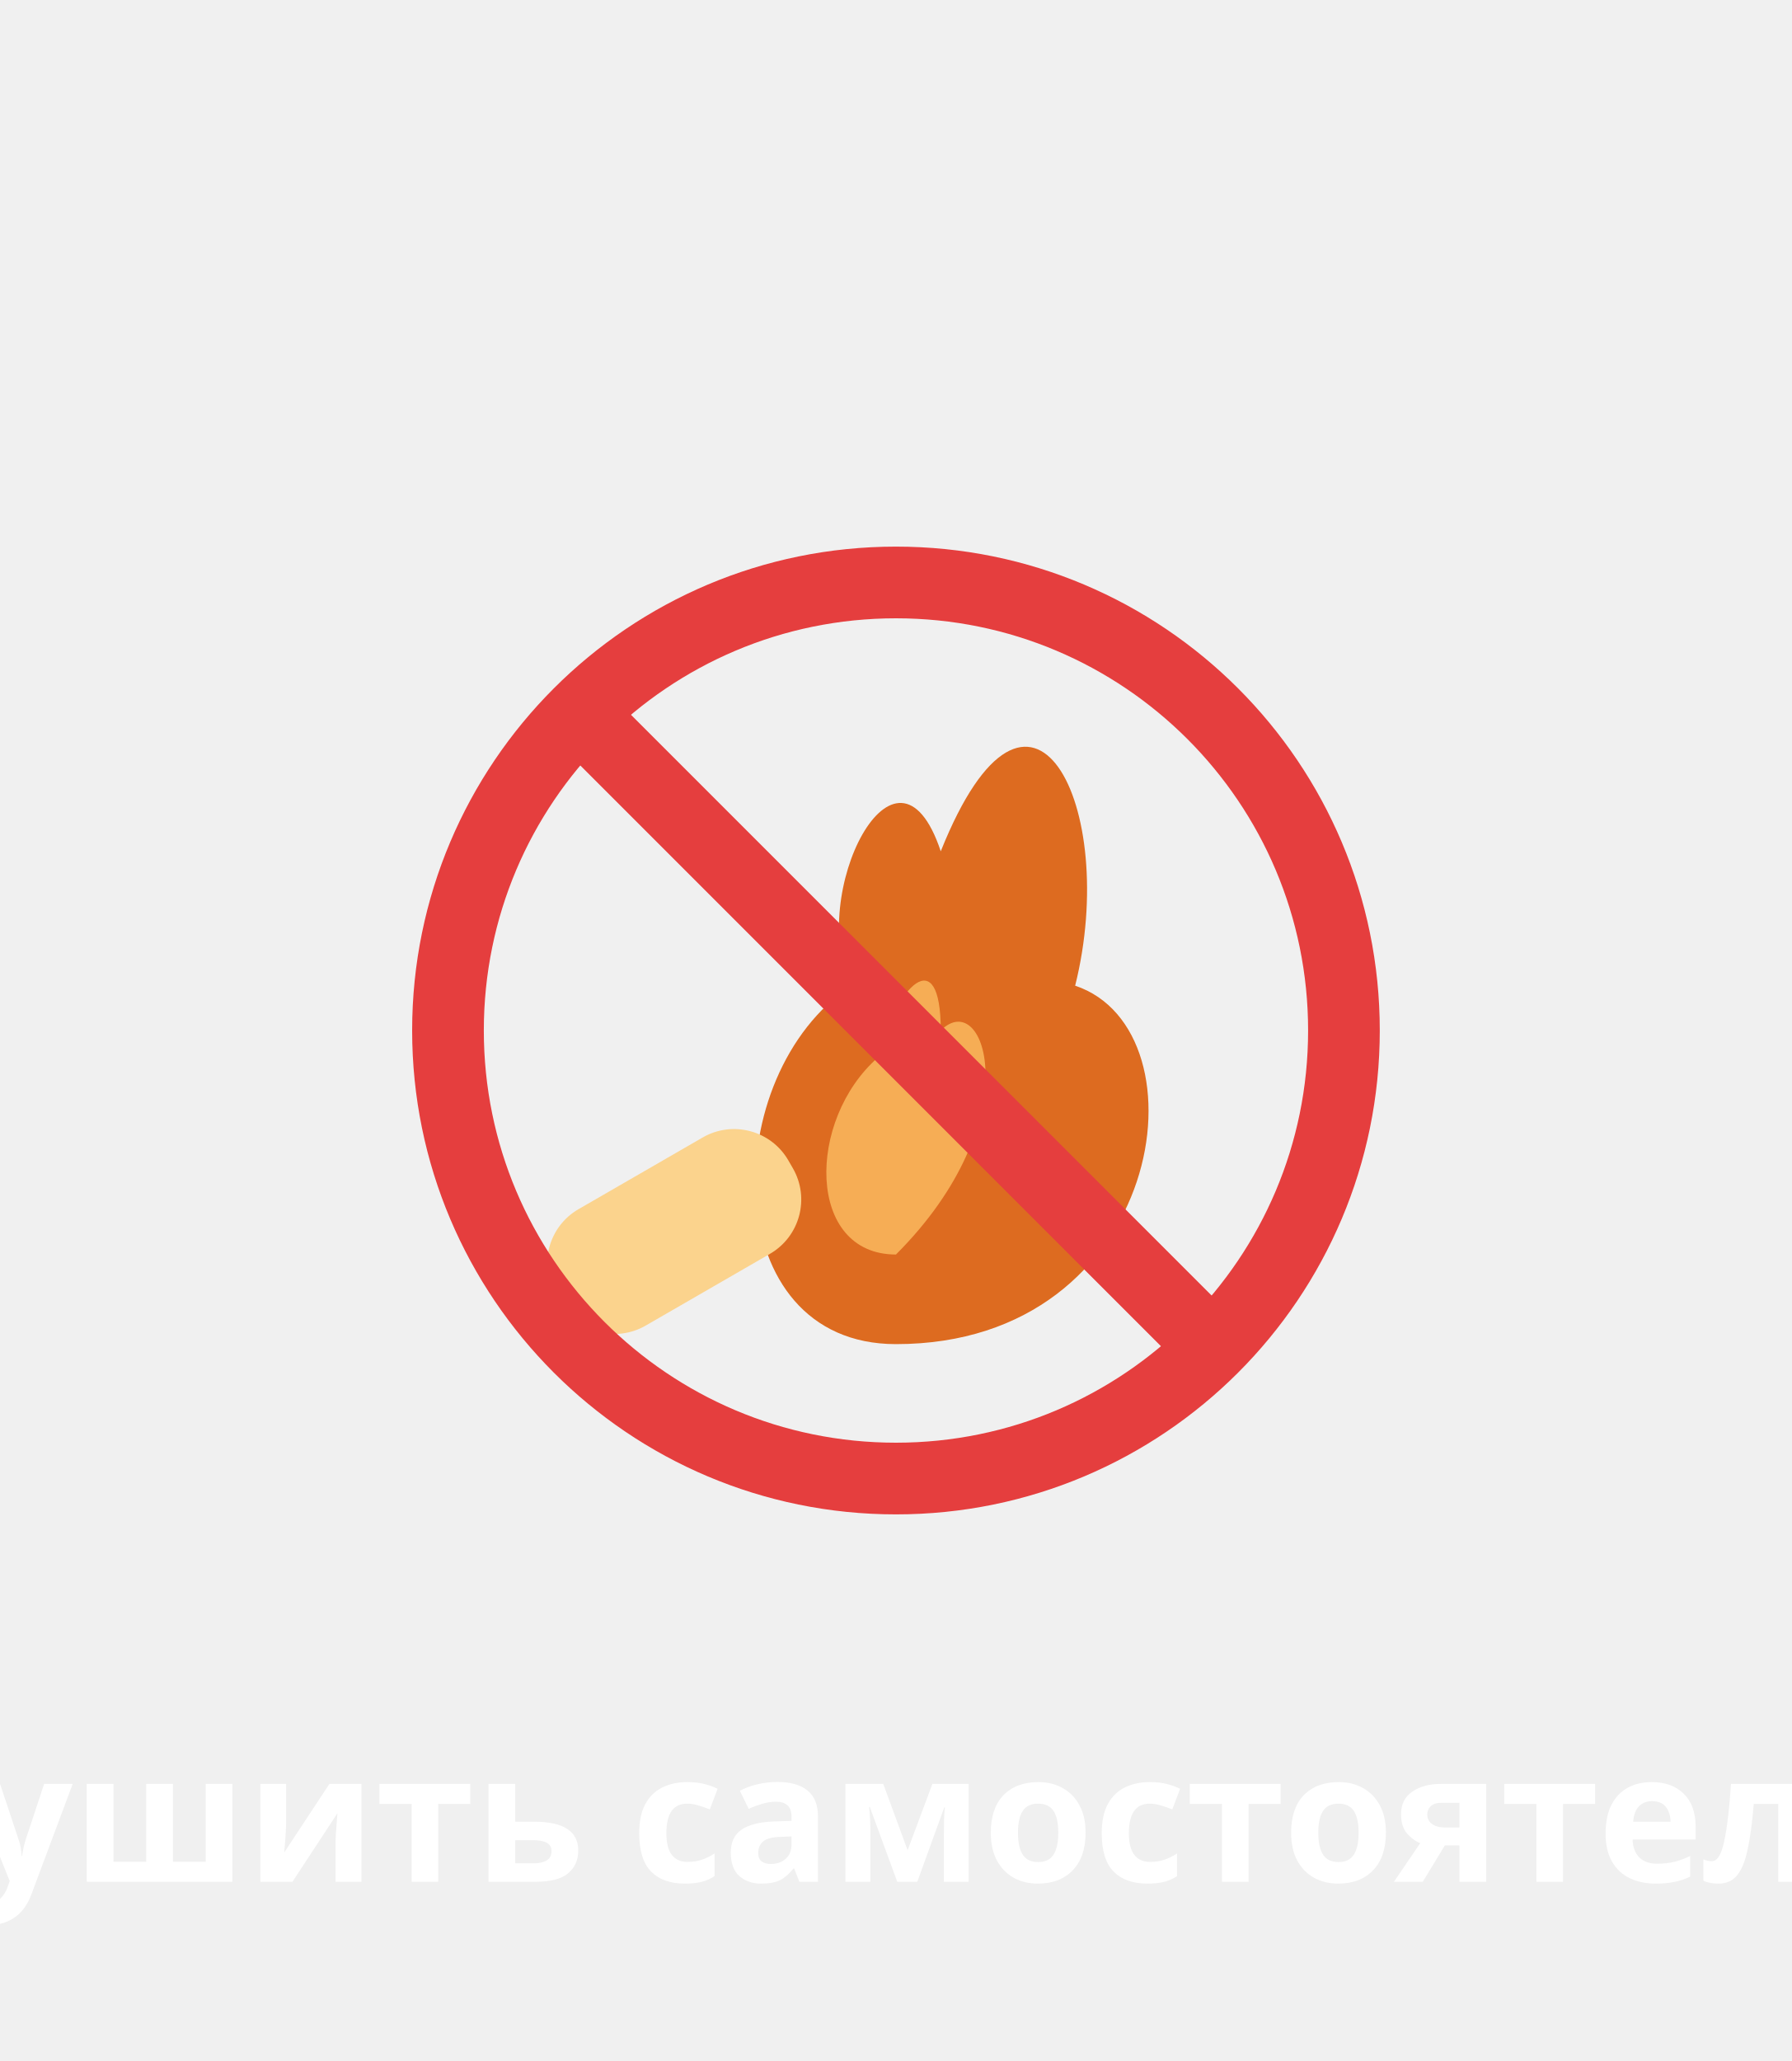
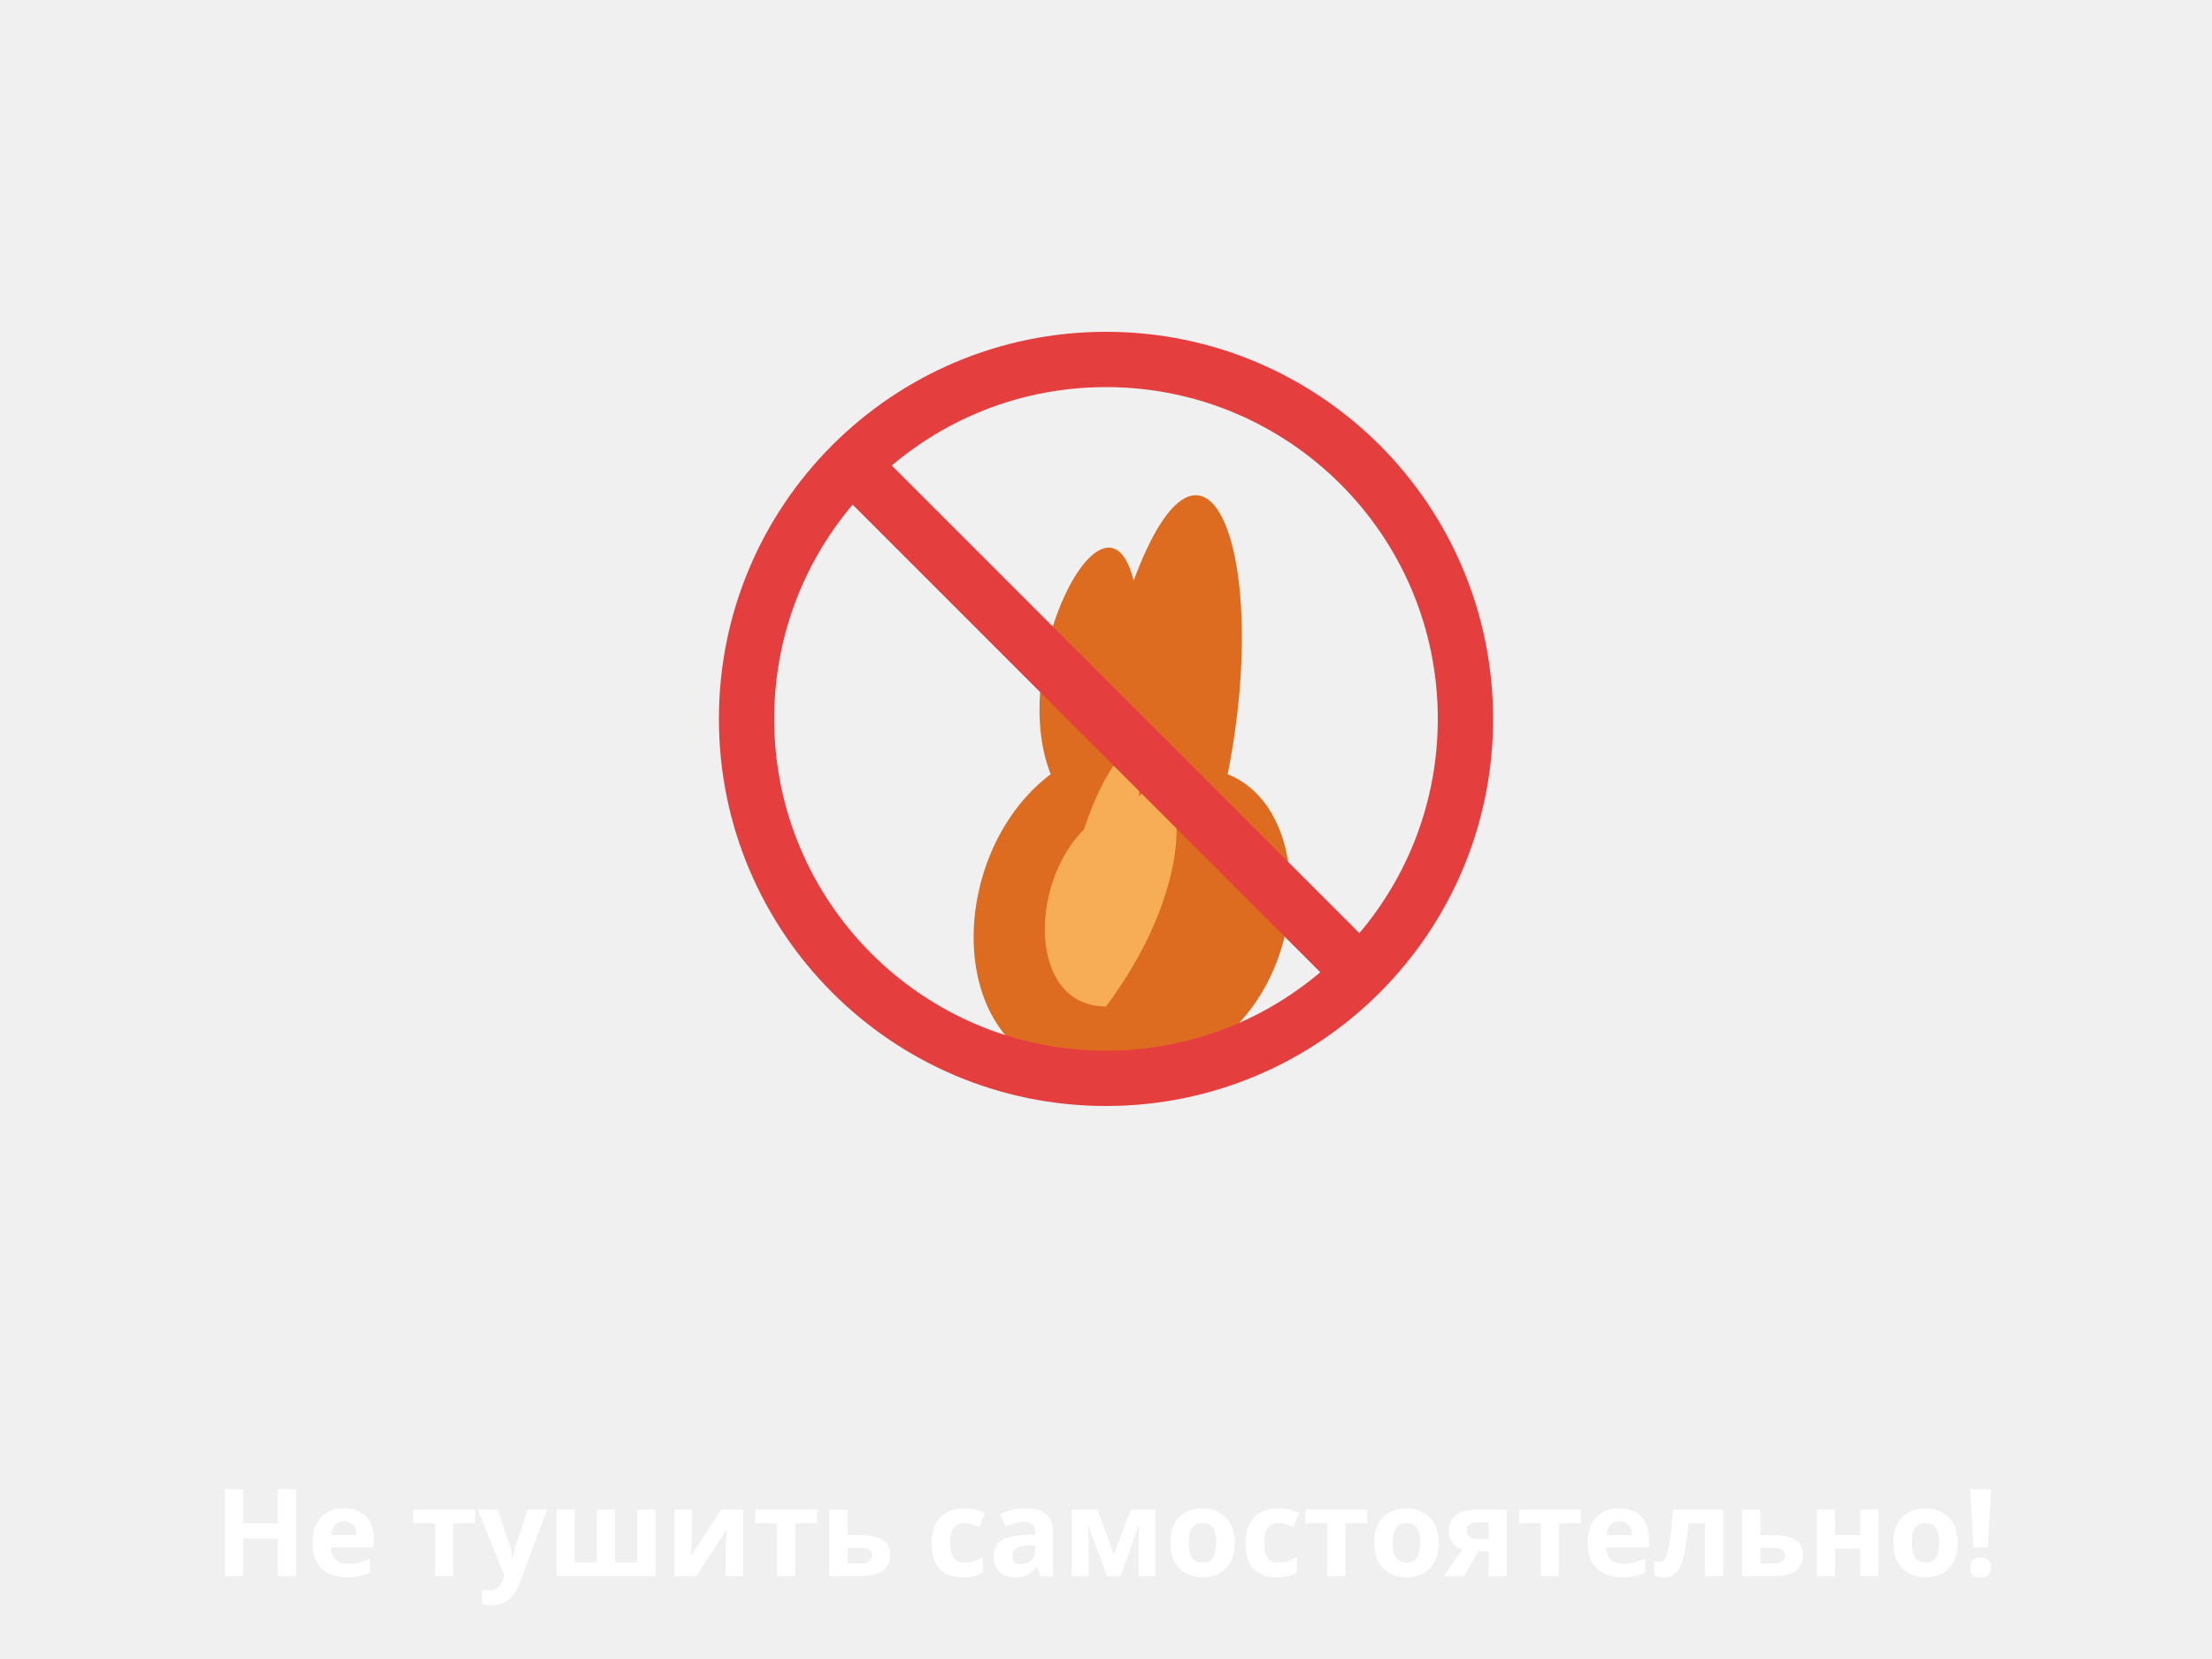
- <svg xmlns="http://www.w3.org/2000/svg" viewBox="100 30 200 230">
-   <rect width="400" height="300" fill="none" />
-   <g transform="translate(150, 80)">
-     <path d="M50,100 C30,100 30,70 45,60 C40,50 50,30 55,45 C65,20 75,40 70,60 C85,65 80,100 50,100 Z" fill="#dd6b20" />
-     <path d="M50,90 C40,90 40,75 48,68 C50,60 55,55 55,65 C60,60 65,75 50,90 Z" fill="#f6ad55" />
-     <rect x="10" y="80" width="30" height="15" fill="#fbd38d" rx="7" transform="rotate(-30 25 87)" />
-     <circle cx="50" cy="65" r="50" fill="none" stroke="#e53e3e" stroke-width="8" />
-     <line x1="15" y1="30" x2="85" y2="100" stroke="#e53e3e" stroke-width="8" />
+ <svg xmlns="http://www.w3.org/2000/svg" viewBox="0 0 400 300">
+   <g transform="translate(200,130)">
+     <path d="M0,65 C-30,65 -30,25 -10,10 C-18,-10 0,-45 5,-25 C18,-60 30,-30 22,10 C42,18 36,65 0,65 Z" fill="#dd6b20" />
+     <path d="M0,52 C-14,52 -14,30 -4,20 C0,8 6,0 6,14 C14,6 18,28 0,52 Z" fill="#f6ad55" />
+     <circle cx="0" cy="0" r="65" fill="none" stroke="#e53e3e" stroke-width="10" />
+     <line x1="-46" y1="-46" x2="46" y2="46" stroke="#e53e3e" stroke-width="10" />
  </g>
-   <text x="200" y="240" font-family="sans-serif" font-size="20" fill="#fff" text-anchor="middle" font-weight="bold">Не тушить самостоятельно!</text>
+   <text x="200" y="285" font-family="sans-serif" font-size="22" fill="#fff" text-anchor="middle" font-weight="bold">Не тушить самостоятельно!</text>
</svg>
